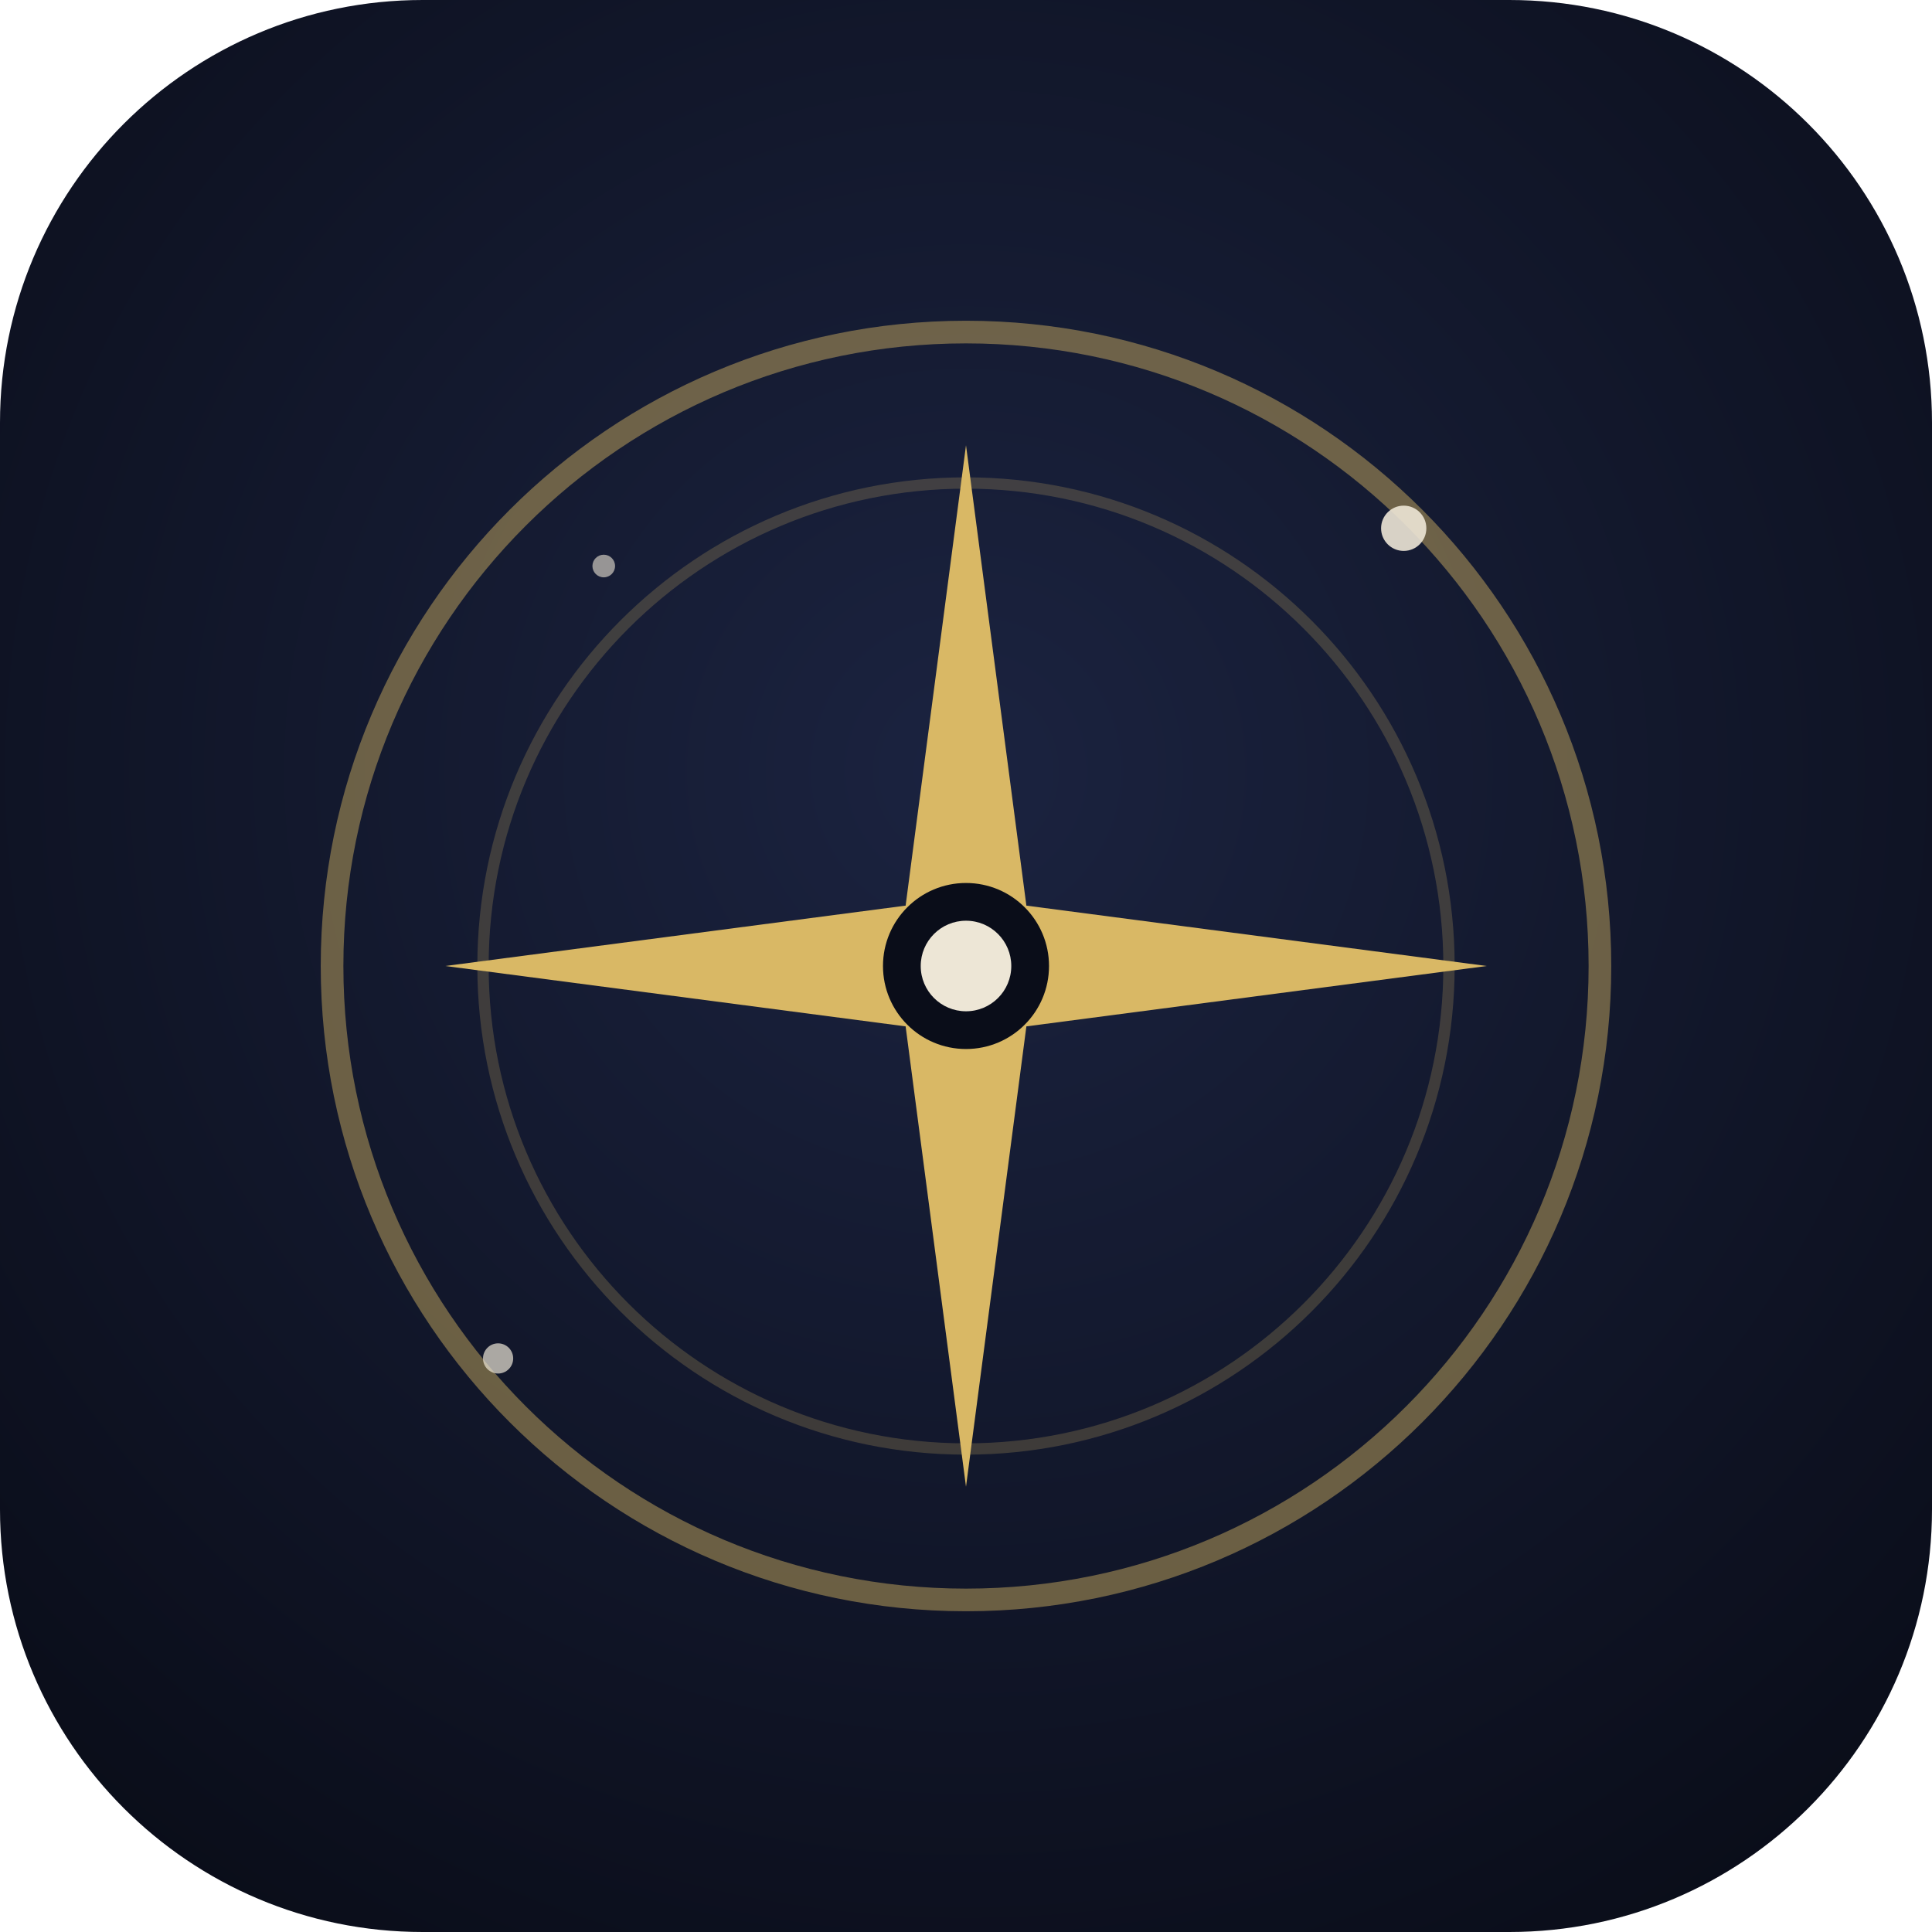
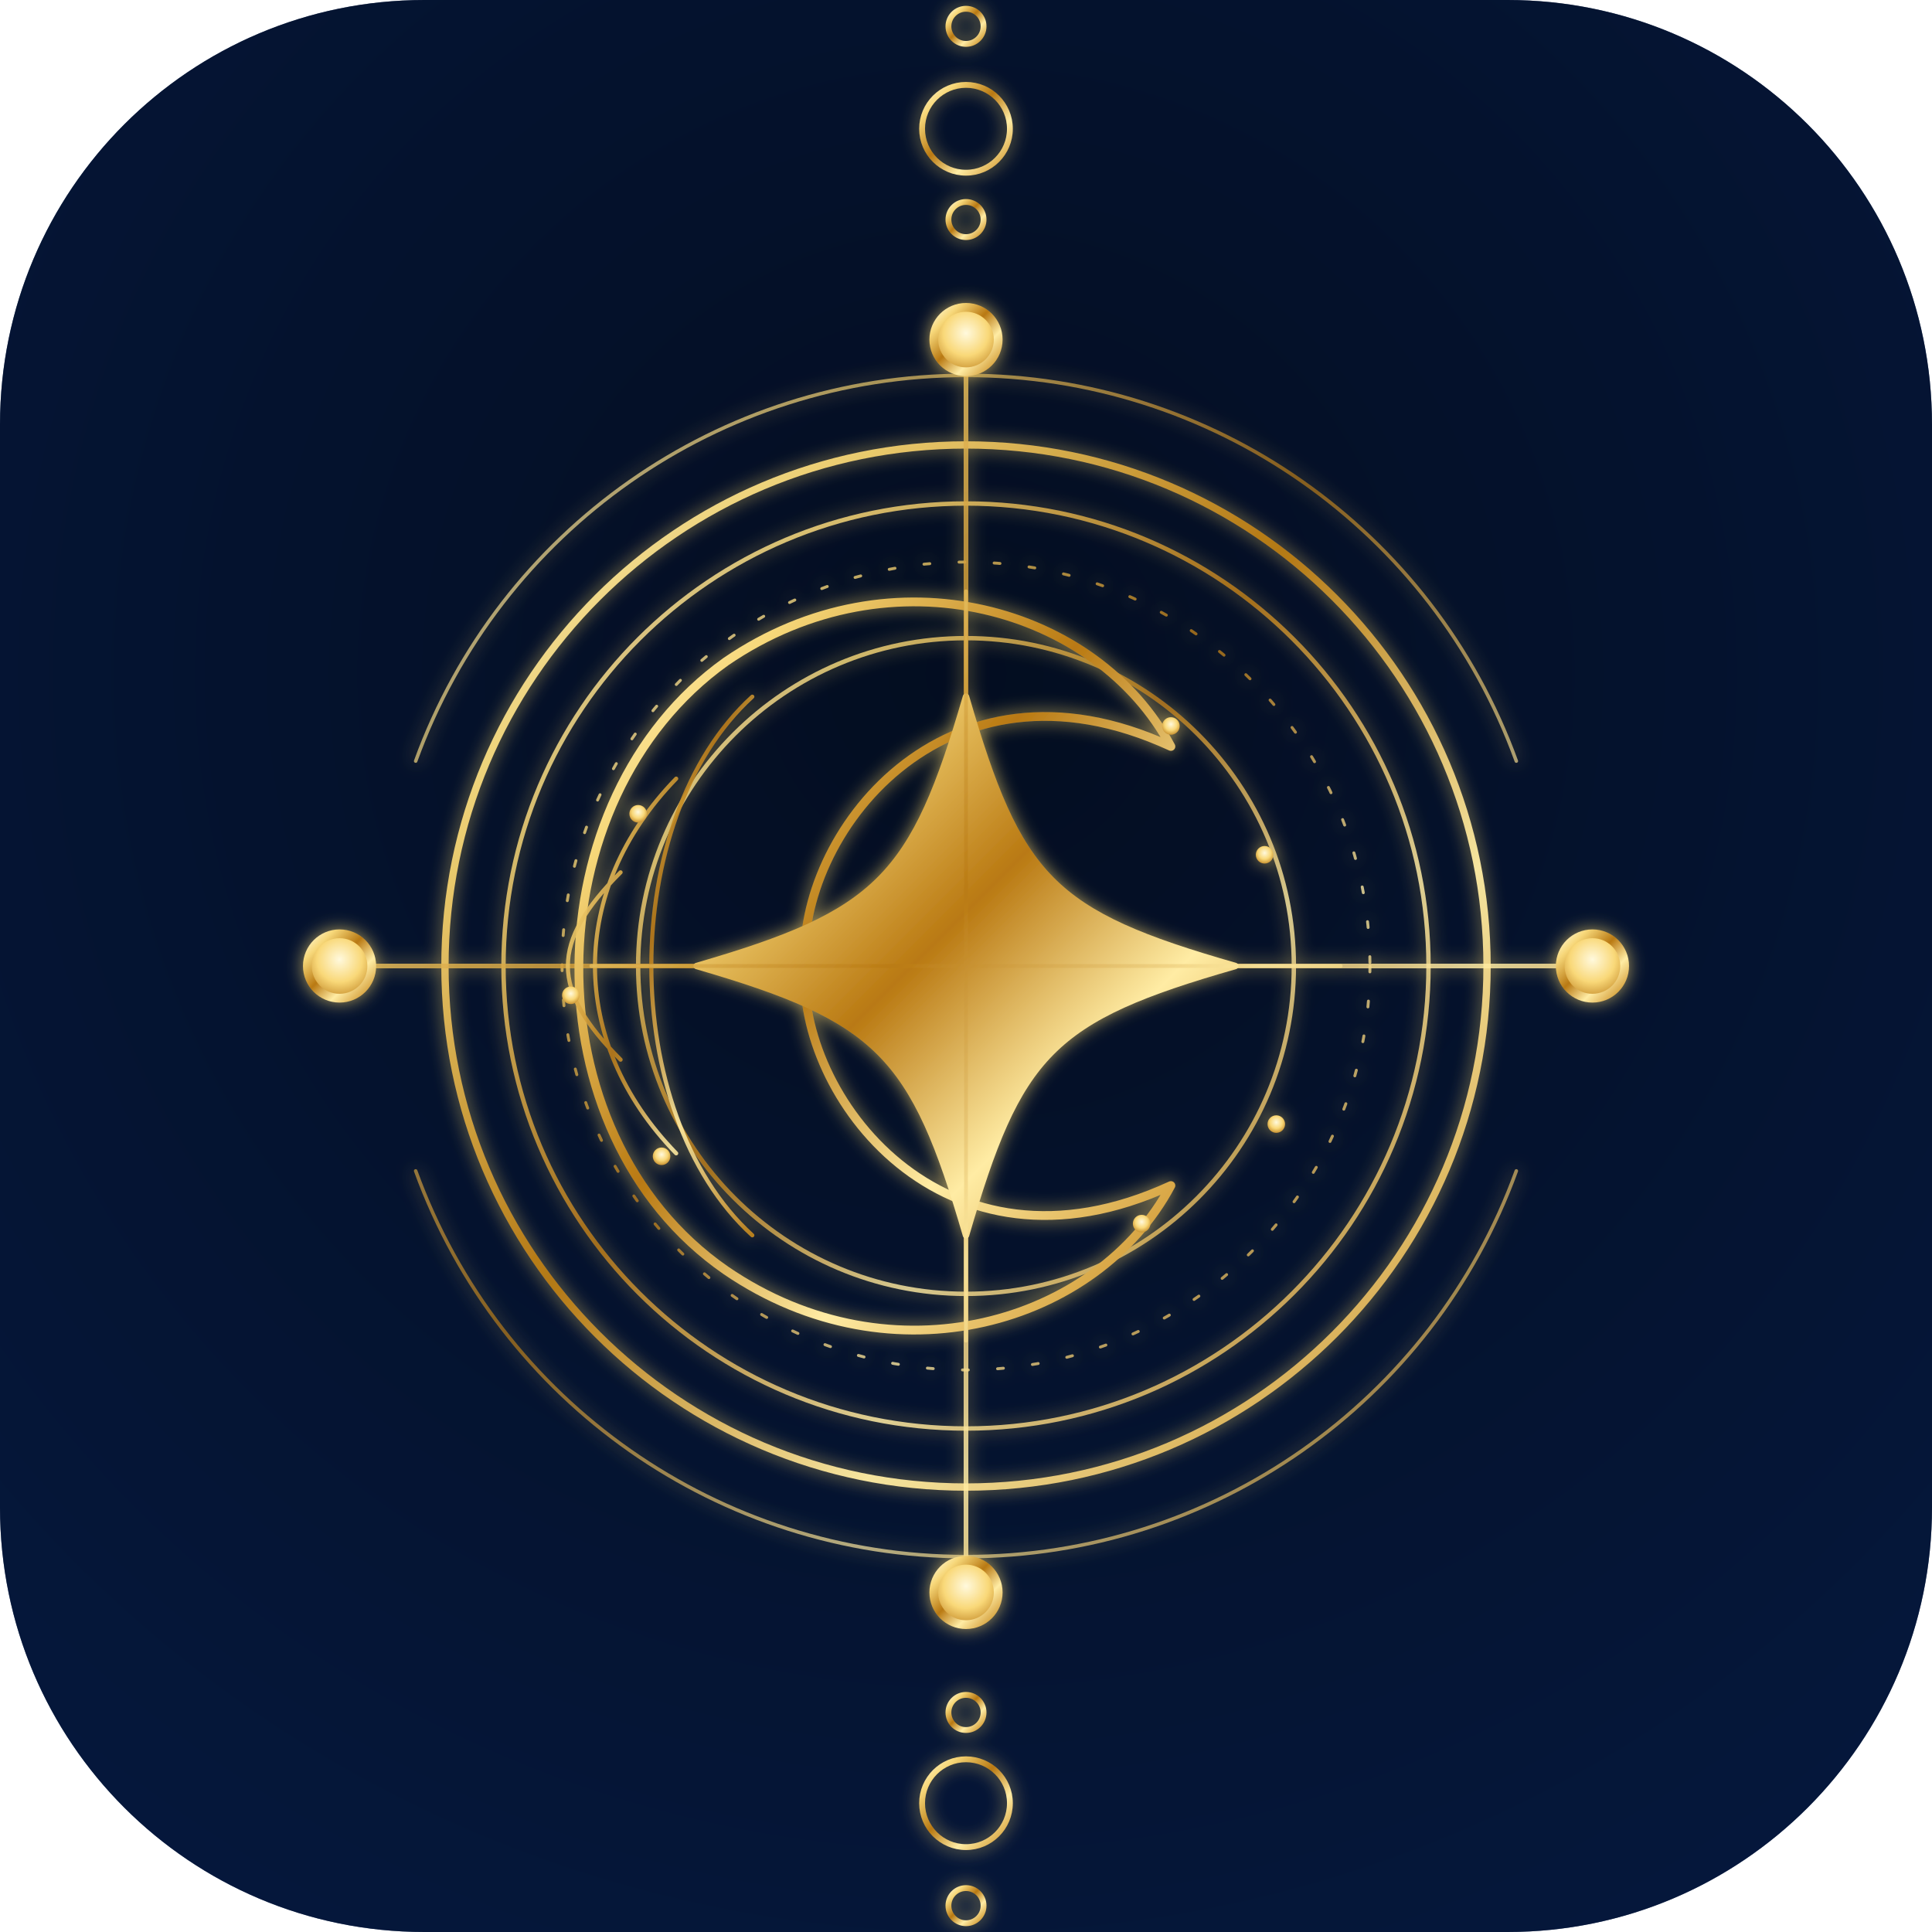
- <svg xmlns="http://www.w3.org/2000/svg" viewBox="0 0 512 512">
+ <svg xmlns="http://www.w3.org/2000/svg" viewBox="0 0 660 660">
+   <rect width="660" height="660" rx="145" fill="#08214F" />
+   <rect width="660" height="660" rx="145" fill="url(#nk-bg)" opacity=".6" />
  <defs>
-     <radialGradient id="g" cx="50%" cy="40%" r="70%">
-       <stop offset="0" stop-color="#1B2340" />
-       <stop offset="1" stop-color="#0A0D19" />
+     <radialGradient id="nk-bg" cx="50%" cy="35%" r="75%">
+       <stop offset="0" stop-color="1A4A8C" />
+       <stop offset="1" stop-color="#04122F" />
    </radialGradient>
+     <linearGradient id="nk-gold" x1="0" y1="0" x2="1" y2="1">
+       <stop offset="0" stop-color="#FFF8D7" />
+       <stop offset=".18" stop-color="#F7D87A" />
+       <stop offset=".45" stop-color="#B97912" />
+       <stop offset=".7" stop-color="#FFECA4" />
+       <stop offset="1" stop-color="#C8891D" />
+     </linearGradient>
+     <radialGradient id="nk-goldPale" cx="50%" cy="40%" r="70%">
+       <stop offset="0" stop-color="#FFF9DD" />
+       <stop offset=".5" stop-color="#F9D878" />
+       <stop offset="1" stop-color="#B77817" />
+     </radialGradient>
+     <filter id="nk-aura" x="-18%" y="-24%" width="136%" height="148%">
+       <feGaussianBlur stdDeviation="3" result="blur" />
+       <feFlood flood-color="#F9D66D" flood-opacity=".7" result="light" />
+       <feComposite in="light" in2="blur" operator="in" result="glow" />
+       <feMerge>
+         <feMergeNode in="glow" />
+         <feMergeNode in="SourceGraphic" />
+       </feMerge>
+     </filter>
  </defs>
-   <rect width="512" height="512" rx="112" fill="url(#g)" />
-   <circle cx="256" cy="256" r="168" fill="none" stroke="#D9B865" stroke-opacity=".45" stroke-width="6" />
-   <circle cx="256" cy="256" r="128" fill="none" stroke="#D9B865" stroke-opacity=".22" stroke-width="3" />
-   <path d="M256 118 L272 240 L394 256 L272 272 L256 394 L240 272 L118 256 L240 240 Z" fill="#D9B865" />
-   <circle cx="256" cy="256" r="22" fill="#0A0D19" />
-   <circle cx="256" cy="256" r="12" fill="#EDE6D6" />
-   <circle cx="372" cy="140" r="6" fill="#EDE6D6" fill-opacity=".9" />
-   <circle cx="132" cy="360" r="4" fill="#EDE6D6" fill-opacity=".7" />
-   <circle cx="160" cy="150" r="3" fill="#EDE6D6" fill-opacity=".6" />
+   <g fill="url(#nk-gold)" stroke="url(#nk-gold)" stroke-linecap="round" stroke-linejoin="round" filter="url(#nk-aura)">
+     <g transform="translate(330 330)">
+       <circle r="178" fill="none" stroke-width="2.5" opacity=".95" />
+       <circle r="158" fill="none" stroke-width="1.5" opacity=".85" />
+       <circle r="138" fill="none" stroke-width="1" opacity=".78" stroke-dasharray="2 10" />
+       <circle r="112" fill="none" stroke-width="1.5" opacity=".82" />
+       <path d="M0,-214V214 M-214,0H214" fill="none" stroke-width="1.6" opacity=".85" />
+       <path d="M-188,-70 A200,200 0 0,1 188,-70 M-188,70 A200,200 0 0,0 188,70" fill="none" stroke-width="1.2" opacity=".68" />
+       <g fill="url(#nk-goldPale)" stroke-width="3">
+         <circle cx="0" cy="-214" r="11" />
+         <circle cx="0" cy="214" r="11" />
+         <circle cx="-214" cy="0" r="11" />
+         <circle cx="214" cy="0" r="11" />
+       </g>
+       <g fill="none" stroke-width="2">
+         <circle cx="0" cy="-255" r="6" />
+         <circle cx="0" cy="-286" r="15" />
+         <circle cx="0" cy="-321" r="6" />
+         <circle cx="0" cy="255" r="6" />
+         <circle cx="0" cy="286" r="15" />
+         <circle cx="0" cy="321" r="6" />
+       </g>
+       <path d="M-82,-104 C-148,-57 -150,57 -82,104 C-25,143 45,122 70,75 C-8,111 -58,44 -55,0 C-58,-44 -8,-111 70,-75 C45,-122 -25,-143 -82,-104Z" fill="none" stroke-width="3" />
+       <path d="M-73,-92 C-119,-50 -119,50 -73,92 M-99,-64 C-136,-26 -136,26 -99,64 M-118,-32 C-142,-8 -142,8 -118,32" fill="none" stroke-width="1.4" opacity=".9" />
+       <path d="M0,-92 C18,-30 29,-18 92,0 C29,18 18,30 0,92 C-18,30 -30,18 -92,0 C-30,-18 -18,-30 0,-92Z" stroke-width="2.2" />
+       <path d="M0,-128V128 M-128,0H128" fill="none" stroke-width="1.3" opacity=".75" />
+       <g fill="url(#nk-goldPale)" stroke="none">
+         <circle cx="-112" cy="-52" r="3" />
+         <circle cx="-135" cy="10" r="3" />
+         <circle cx="-104" cy="65" r="3" />
+         <circle cx="70" cy="-82" r="3" />
+         <circle cx="102" cy="-38" r="3" />
+         <circle cx="106" cy="54" r="3" />
+         <circle cx="60" cy="88" r="3" />
+       </g>
+     </g>
+   </g>
</svg>
